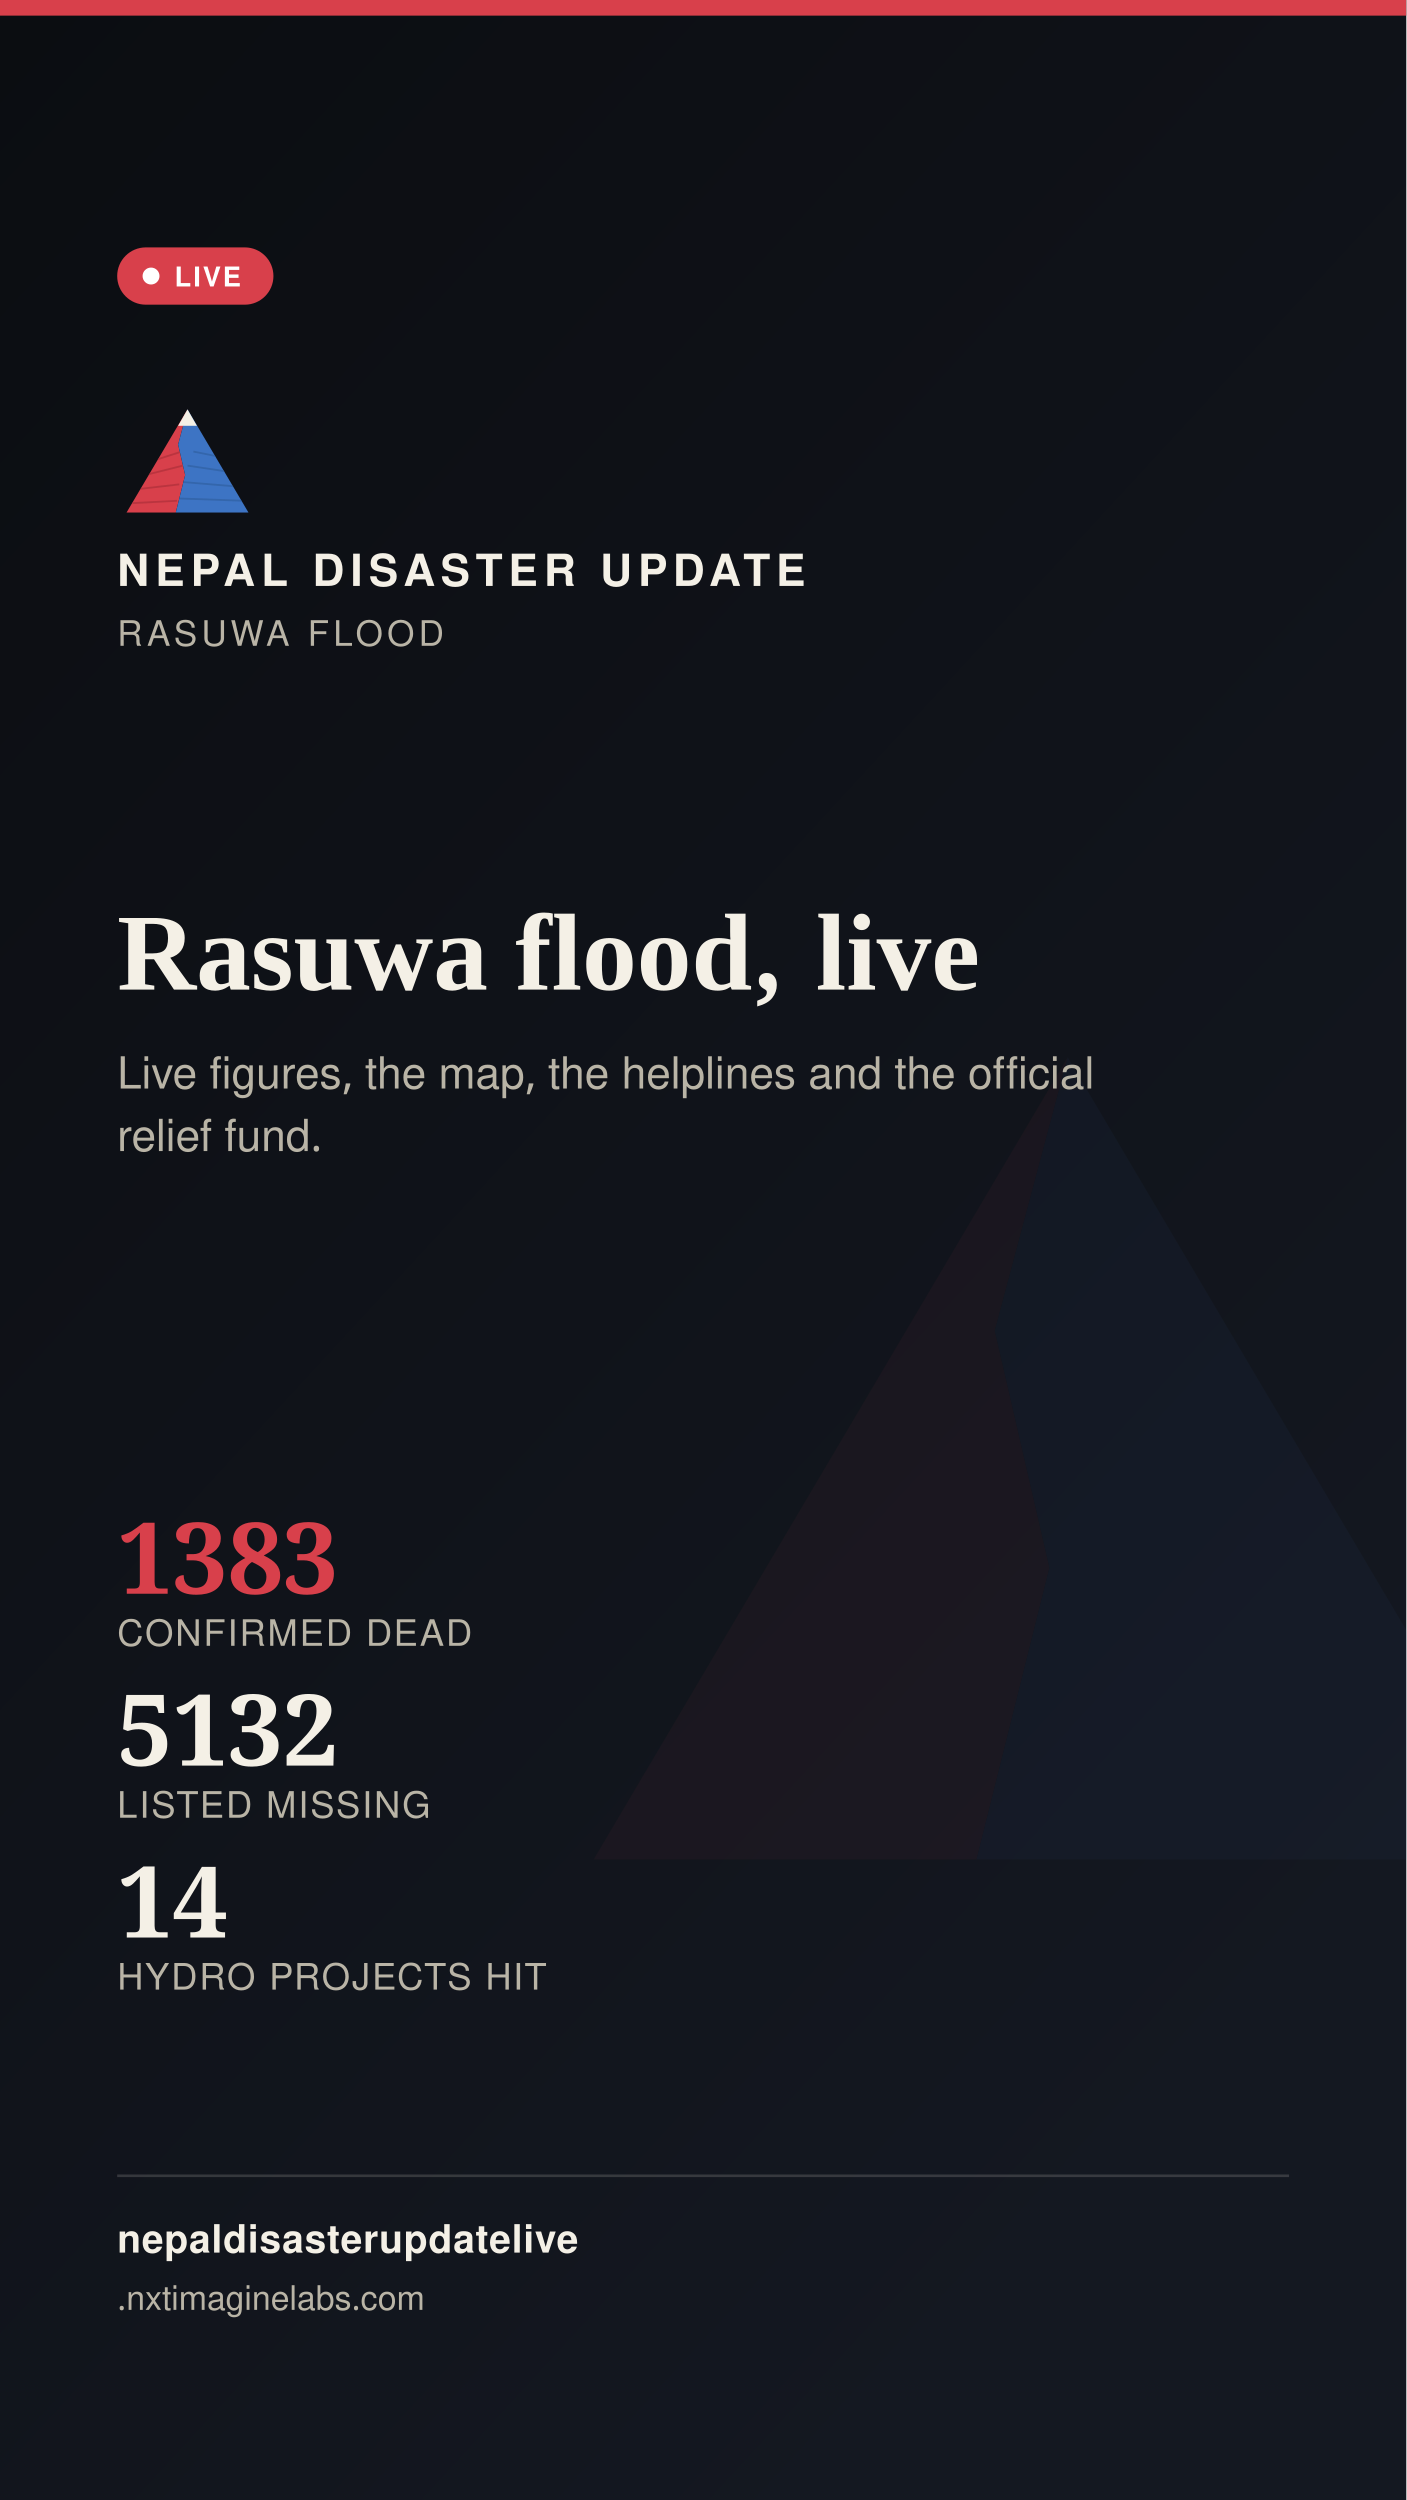
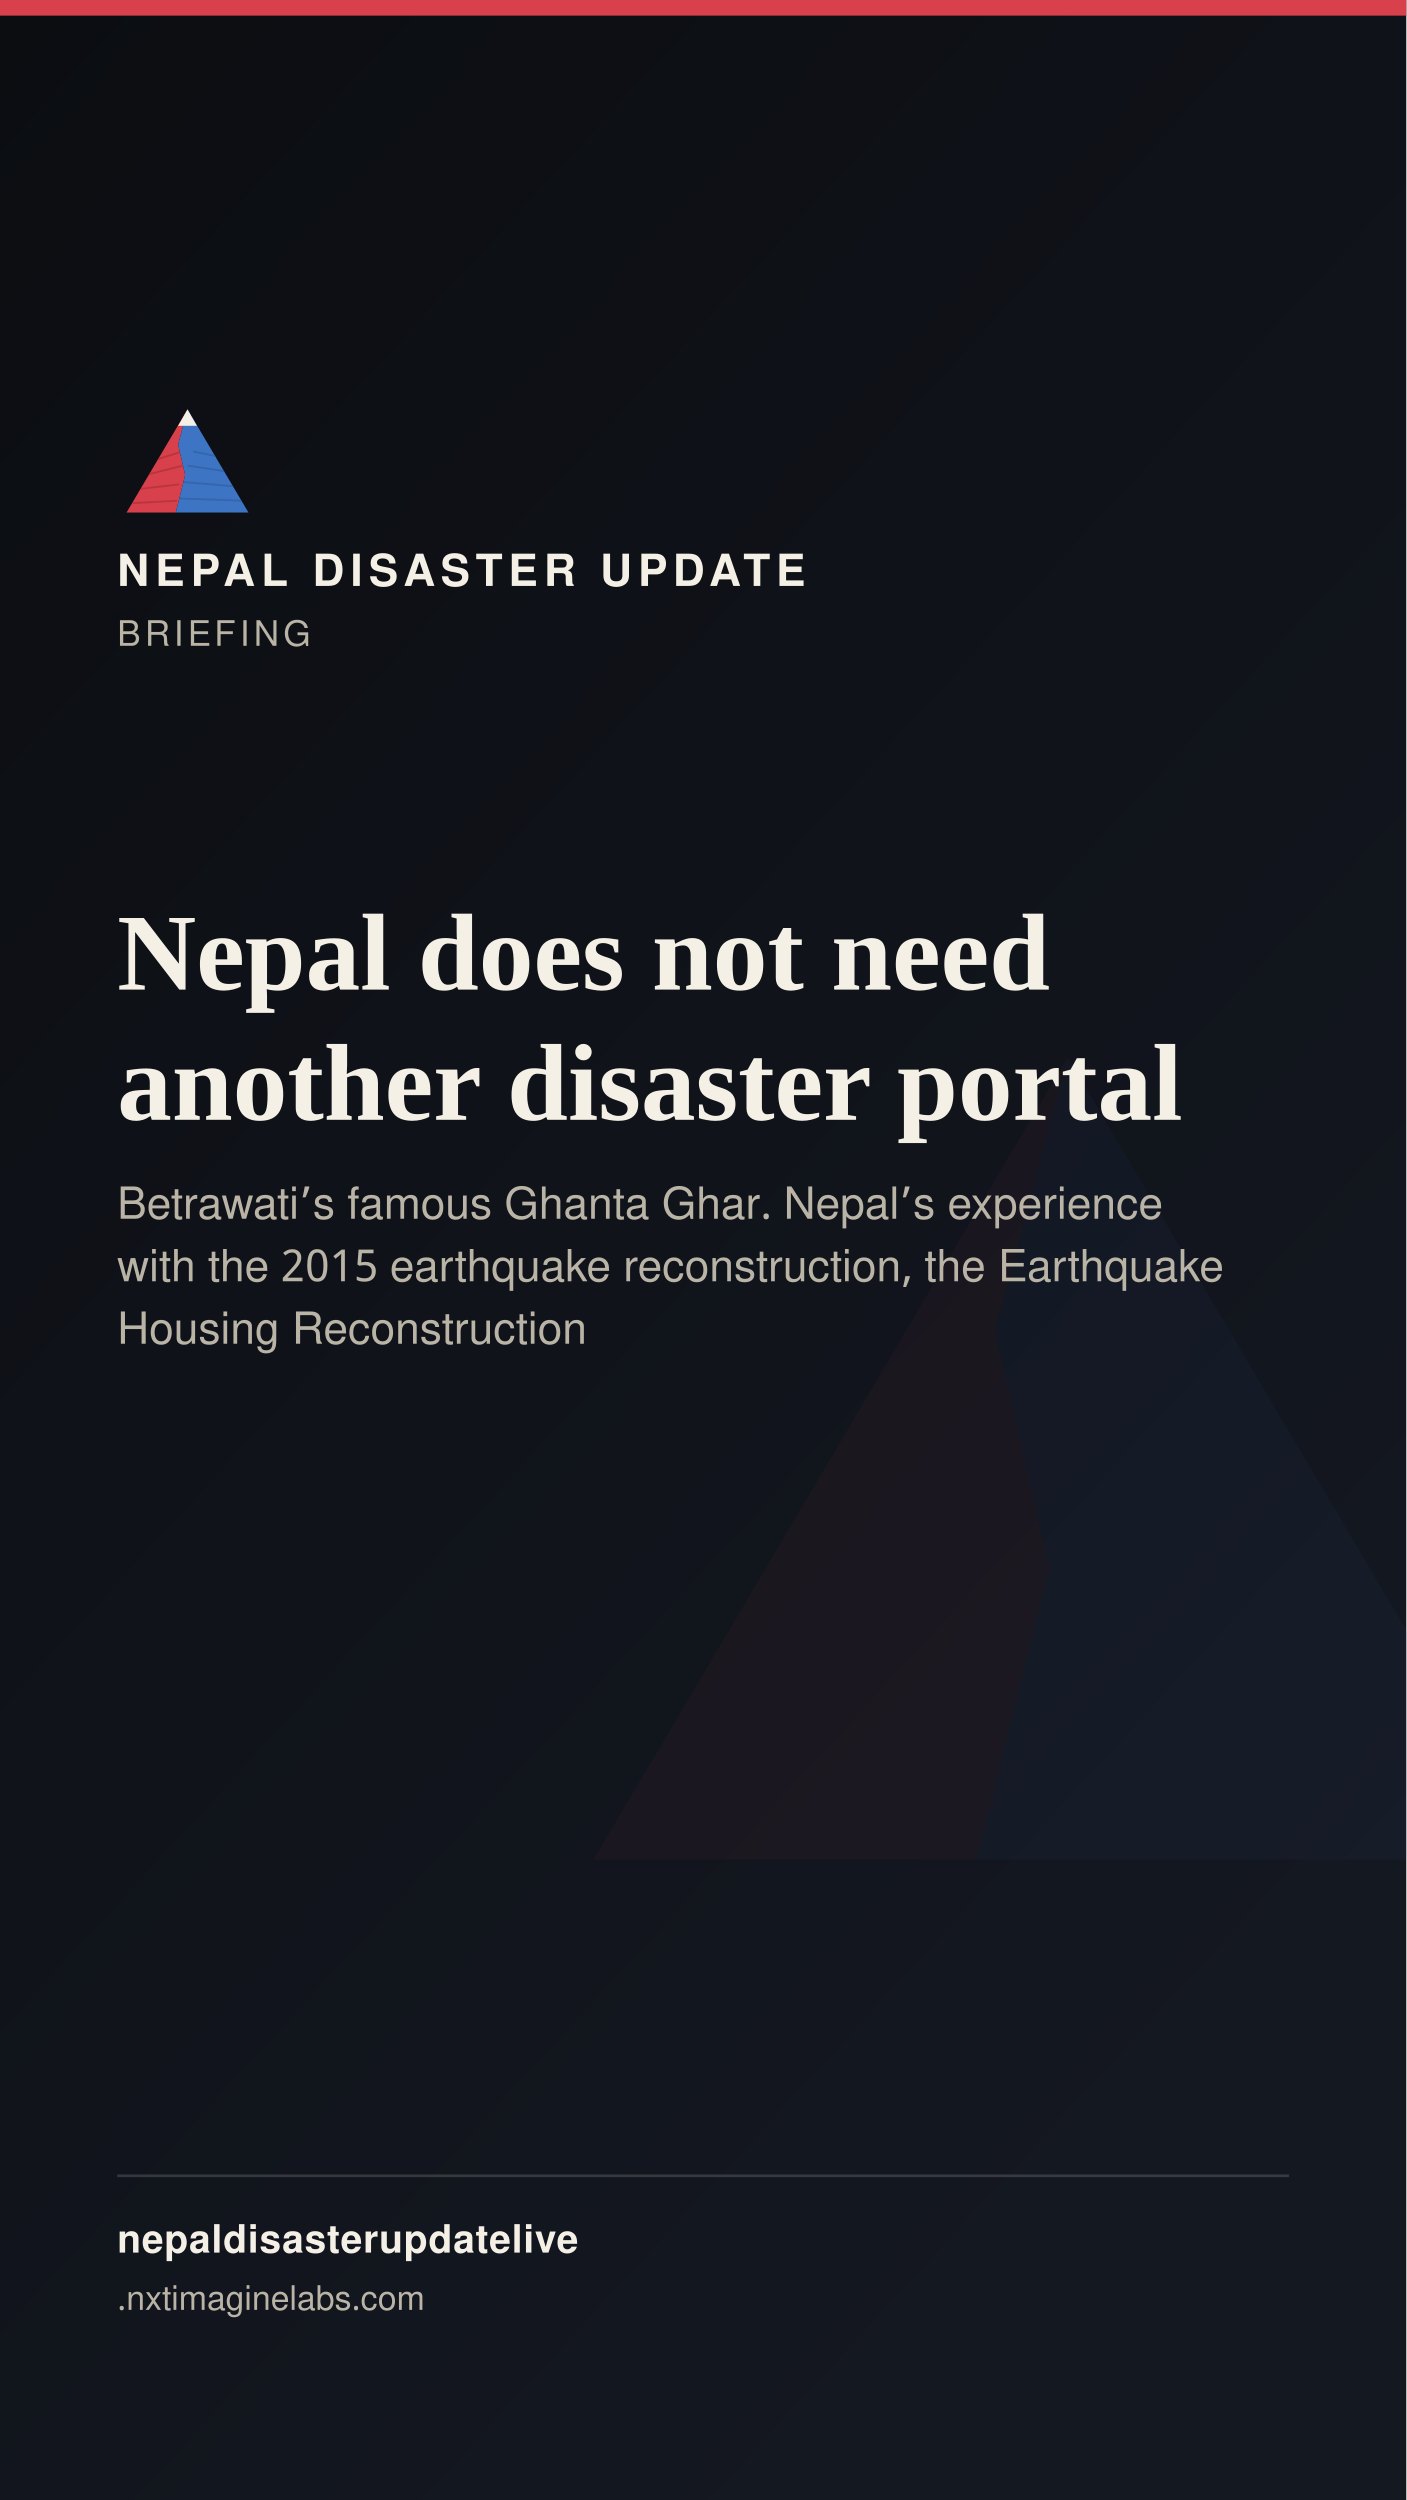
<svg xmlns="http://www.w3.org/2000/svg" width="1080" height="1920" viewBox="0 0 1080 1920">
  <defs>
    <linearGradient id="stbg" x1="0" y1="0" x2="0.6" y2="1">
      <stop offset="0" stop-color="#0B0D11" />
      <stop offset="1" stop-color="#141821" />
    </linearGradient>
  </defs>
  <rect width="1080" height="1920" fill="url(#stbg)" />
  <g transform="translate(400,700) scale(7)" opacity="0.05">
    <polygon points="60,16 52,46 58,72 50,104 8,104" fill="#D8404B" />
    <polygon points="60,16 112,104 50,104 58,72 52,46" fill="#3D74C4" />
  </g>
  <rect x="0" y="0" width="1080" height="12" fill="#D8404B" />
  <g transform="translate(90,300) scale(0.9)">
    <g>
      <defs>
        <clipPath id="ogLs">
          <polygon points="60,16 52,46 58,72 50,104 8,104" />
        </clipPath>
        <clipPath id="ogRs">
          <polygon points="60,16 112,104 50,104 58,72 52,46" />
        </clipPath>
      </defs>
      <polygon points="60,16 52,46 58,72 50,104 8,104" fill="#D8404B" />
      <g clip-path="url(#ogLs)" stroke="#A32A34" stroke-width="1.6" fill="none" opacity="0.55">
        <path d="M30,60 L55,52" />
        <path d="M24,72 L56,64" />
        <path d="M18,84 L53,80" />
        <path d="M13,96 L51,94" />
      </g>
      <polygon points="60,16 112,104 50,104 58,72 52,46" fill="#3D74C4" />
      <g clip-path="url(#ogRs)" stroke="#2A5793" stroke-width="1.6" fill="none" opacity="0.5">
        <path d="M65,52 L95,58" />
        <path d="M60,64 L100,70" />
        <path d="M56,78 L104,82" />
        <path d="M52,92 L108,94" />
      </g>
      <polygon points="60,16 52,30 68,30" fill="#F4F0E6" />
    </g>
  </g>
  <text x="90" y="450" font-family="'Public Sans', 'Noto Sans Devanagari', 'Helvetica Neue', Helvetica, Arial, sans-serif" font-size="34" font-weight="800" letter-spacing="4.6" fill="#F4F0E6">NEPAL DISASTER UPDATE</text>
-   <text x="90" y="496" font-family="'Public Sans', 'Noto Sans Devanagari', 'Helvetica Neue', Helvetica, Arial, sans-serif" font-size="27" letter-spacing="3.2" fill="#B9B4A6">RASUWA FLOOD</text>
-   <g>
-     <rect x="90" y="190" width="120" height="44" rx="22" fill="#D8404B" stroke="none" />
-     <circle cx="116" cy="212" r="6.5" fill="#FFFFFF" />
-     <text x="134" y="220" font-family="'Public Sans', 'Noto Sans Devanagari', 'Helvetica Neue', Helvetica, Arial, sans-serif" font-size="21" font-weight="700" letter-spacing="1.6" fill="#FFFFFF">LIVE</text>
-   </g>
-   <text x="90" y="760" font-family="Newsreader, 'Noto Serif Devanagari', Georgia, 'Times New Roman', serif" font-size="84" font-weight="600" fill="#F4F0E6">Rasuwa flood, live</text>
-   <text x="90" y="836" font-family="'Public Sans', 'Noto Sans Devanagari', 'Helvetica Neue', Helvetica, Arial, sans-serif" font-size="34" fill="#B9B4A6">Live figures, the map, the helplines and the official</text>
-   <text x="90" y="884" font-family="'Public Sans', 'Noto Sans Devanagari', 'Helvetica Neue', Helvetica, Arial, sans-serif" font-size="34" fill="#B9B4A6">relief fund.</text>
-   <g transform="translate(90,1224)">
-     <text x="0" y="0" font-family="Newsreader, 'Noto Serif Devanagari', Georgia, 'Times New Roman', serif" font-size="76" font-weight="600" fill="#D8404B">1383</text>
-     <text x="0" y="40" font-family="'Public Sans', 'Noto Sans Devanagari', 'Helvetica Neue', Helvetica, Arial, sans-serif" font-size="28" letter-spacing="1.4" fill="#B9B4A6">CONFIRMED DEAD</text>
-     <text x="0" y="132" font-family="Newsreader, 'Noto Serif Devanagari', Georgia, 'Times New Roman', serif" font-size="76" font-weight="600" fill="#F4F0E6">5132</text>
-     <text x="0" y="172" font-family="'Public Sans', 'Noto Sans Devanagari', 'Helvetica Neue', Helvetica, Arial, sans-serif" font-size="28" letter-spacing="1.4" fill="#B9B4A6">LISTED MISSING</text>
-     <text x="0" y="264" font-family="Newsreader, 'Noto Serif Devanagari', Georgia, 'Times New Roman', serif" font-size="76" font-weight="600" fill="#F4F0E6">14</text>
-     <text x="0" y="304" font-family="'Public Sans', 'Noto Sans Devanagari', 'Helvetica Neue', Helvetica, Arial, sans-serif" font-size="28" letter-spacing="1.4" fill="#B9B4A6">HYDRO PROJECTS HIT</text>
-   </g>
+   <text x="90" y="496" font-family="'Public Sans', 'Noto Sans Devanagari', 'Helvetica Neue', Helvetica, Arial, sans-serif" font-size="27" letter-spacing="3.2" fill="#B9B4A6">BRIEFING</text>
+   <text x="90" y="760" font-family="Newsreader, 'Noto Serif Devanagari', Georgia, 'Times New Roman', serif" font-size="84" font-weight="600" fill="#F4F0E6">Nepal does not need</text>
+   <text x="90" y="860" font-family="Newsreader, 'Noto Serif Devanagari', Georgia, 'Times New Roman', serif" font-size="84" font-weight="600" fill="#F4F0E6">another disaster portal</text>
+   <text x="90" y="936" font-family="'Public Sans', 'Noto Sans Devanagari', 'Helvetica Neue', Helvetica, Arial, sans-serif" font-size="34" fill="#B9B4A6">Betrawati’s famous Ghanta Ghar. Nepal’s experience</text>
+   <text x="90" y="984" font-family="'Public Sans', 'Noto Sans Devanagari', 'Helvetica Neue', Helvetica, Arial, sans-serif" font-size="34" fill="#B9B4A6">with the 2015 earthquake reconstruction, the Earthquake</text>
+   <text x="90" y="1032" font-family="'Public Sans', 'Noto Sans Devanagari', 'Helvetica Neue', Helvetica, Arial, sans-serif" font-size="34" fill="#B9B4A6">Housing Reconstruction</text>
  <rect x="90" y="1670" width="900" height="2" fill="rgba(244,240,230,0.16)" />
  <text x="90" y="1730" font-family="'Public Sans', 'Noto Sans Devanagari', 'Helvetica Neue', Helvetica, Arial, sans-serif" font-size="30" fill="#F4F0E6" font-weight="700" letter-spacing="0.6">nepaldisasterupdatelive</text>
  <text x="90" y="1774" font-family="'Public Sans', 'Noto Sans Devanagari', 'Helvetica Neue', Helvetica, Arial, sans-serif" font-size="26" fill="#B9B4A6">
    .nxtimaginelabs.com</text>
</svg>
